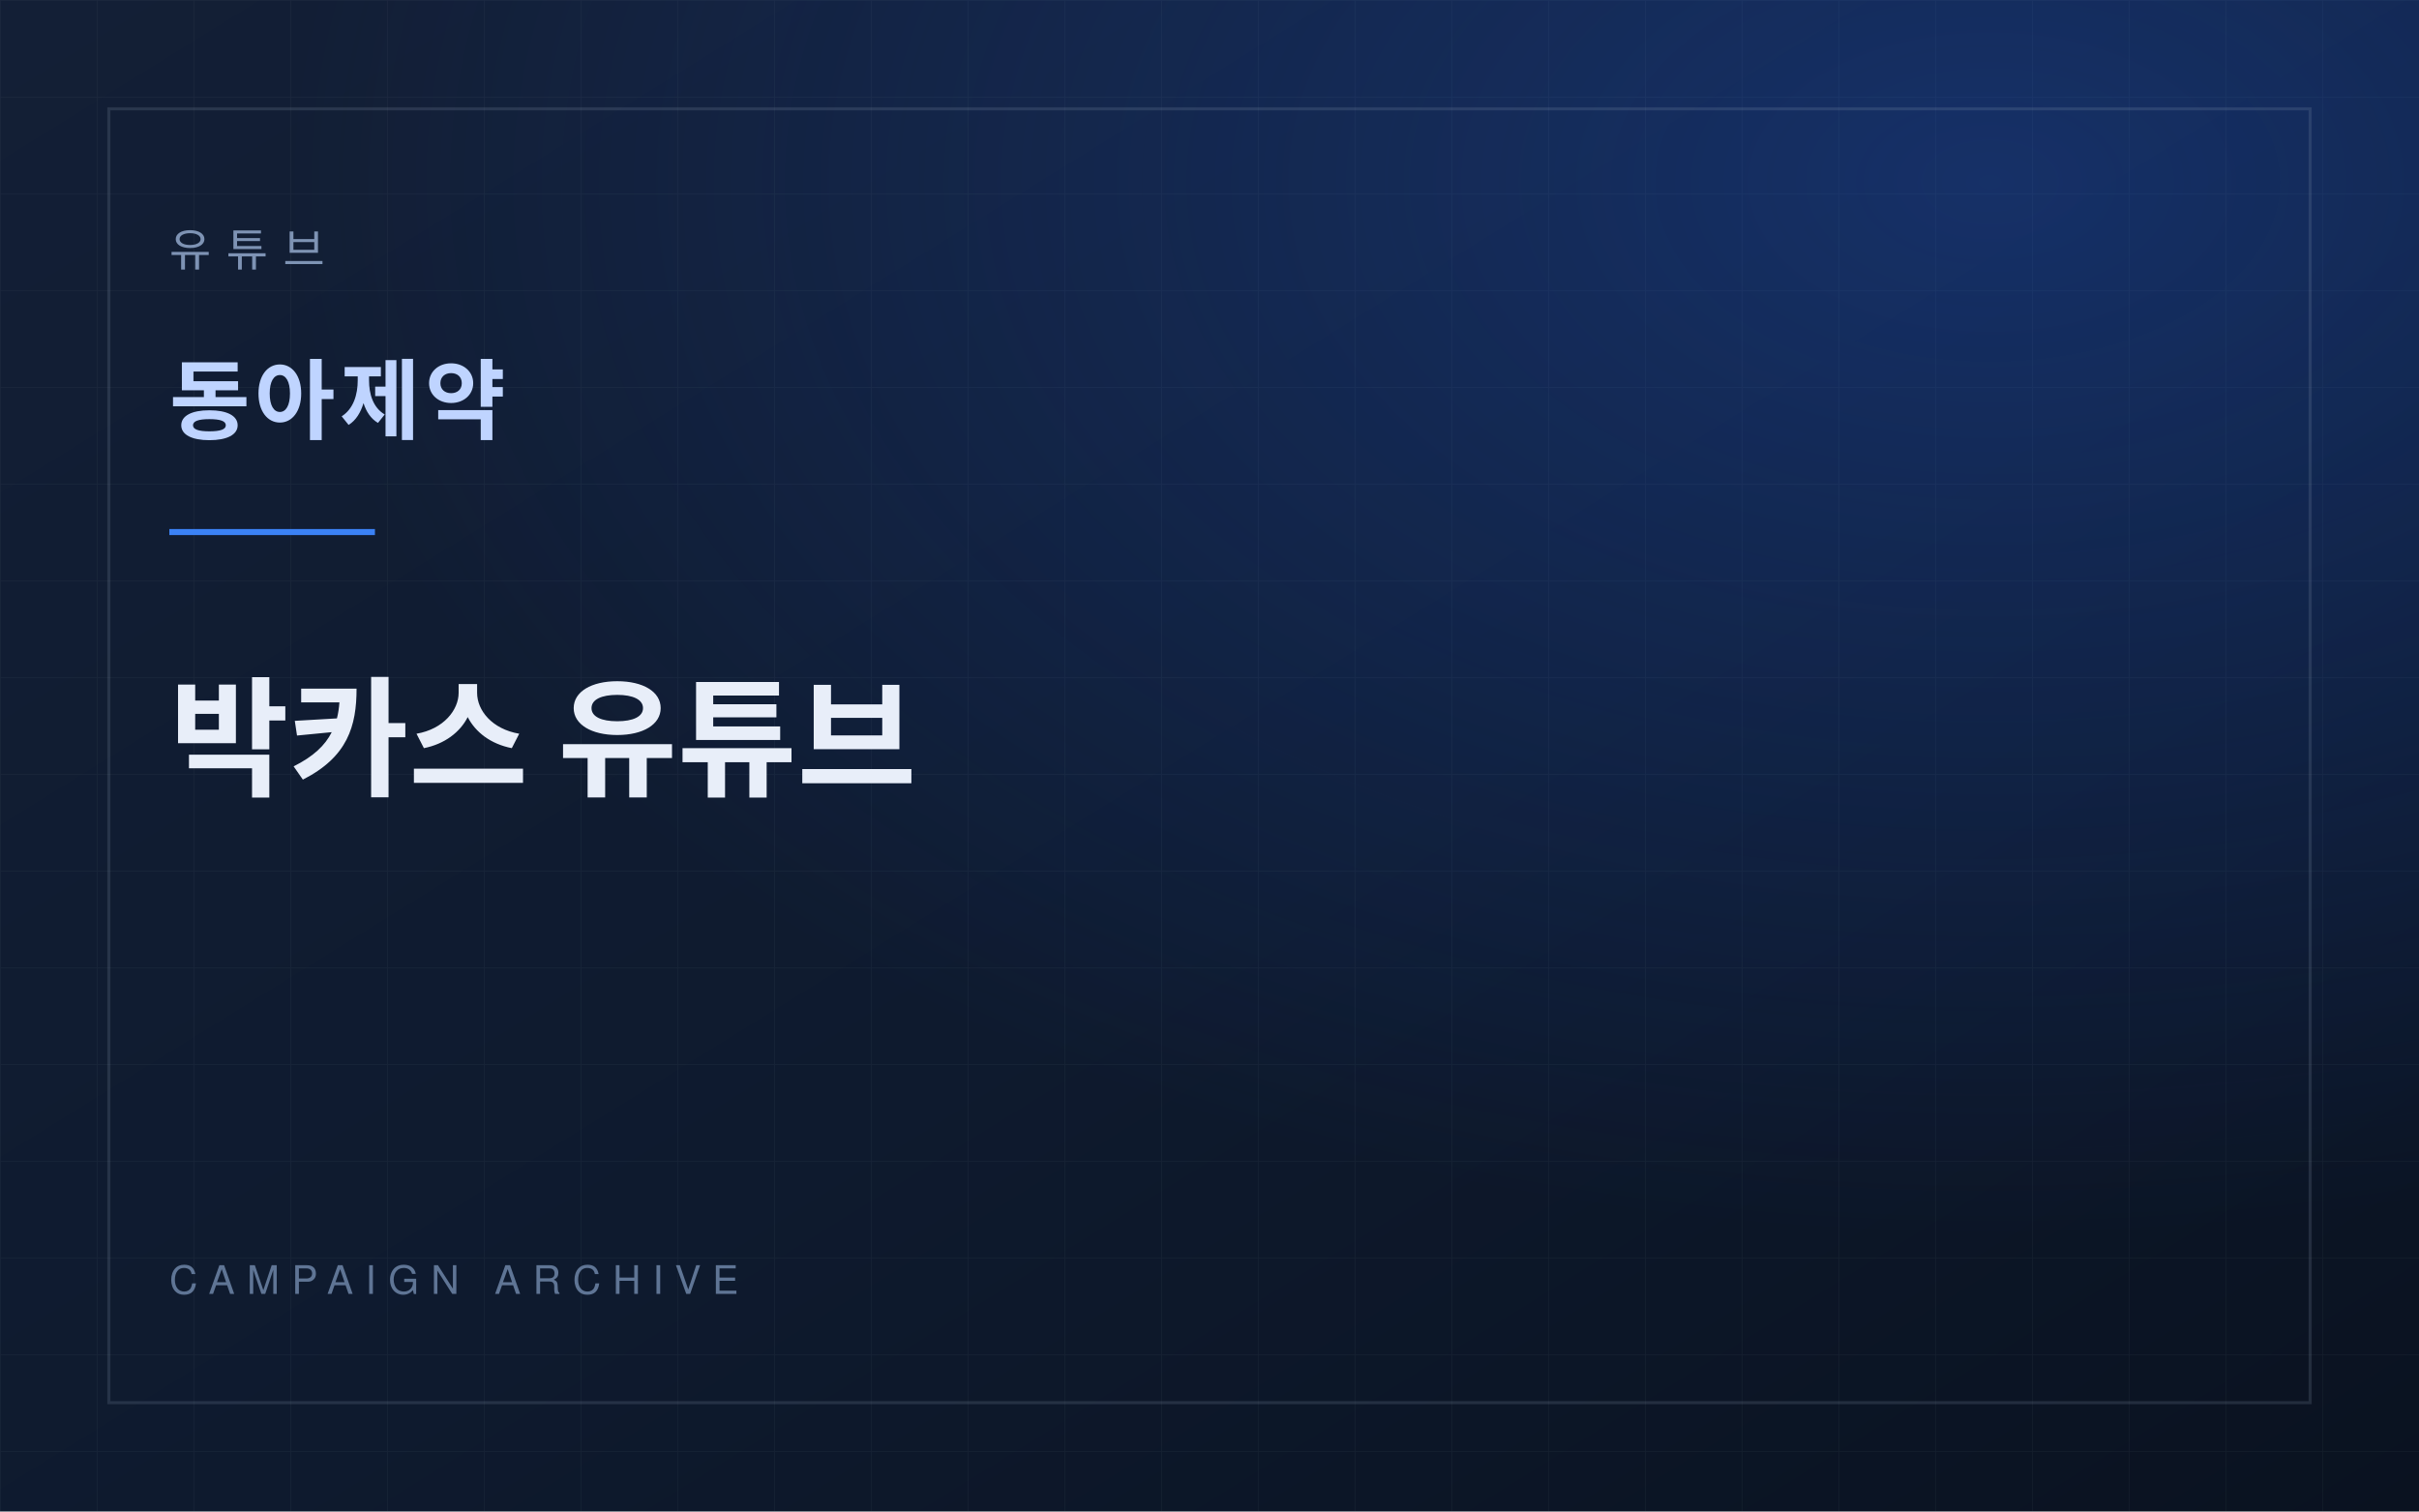
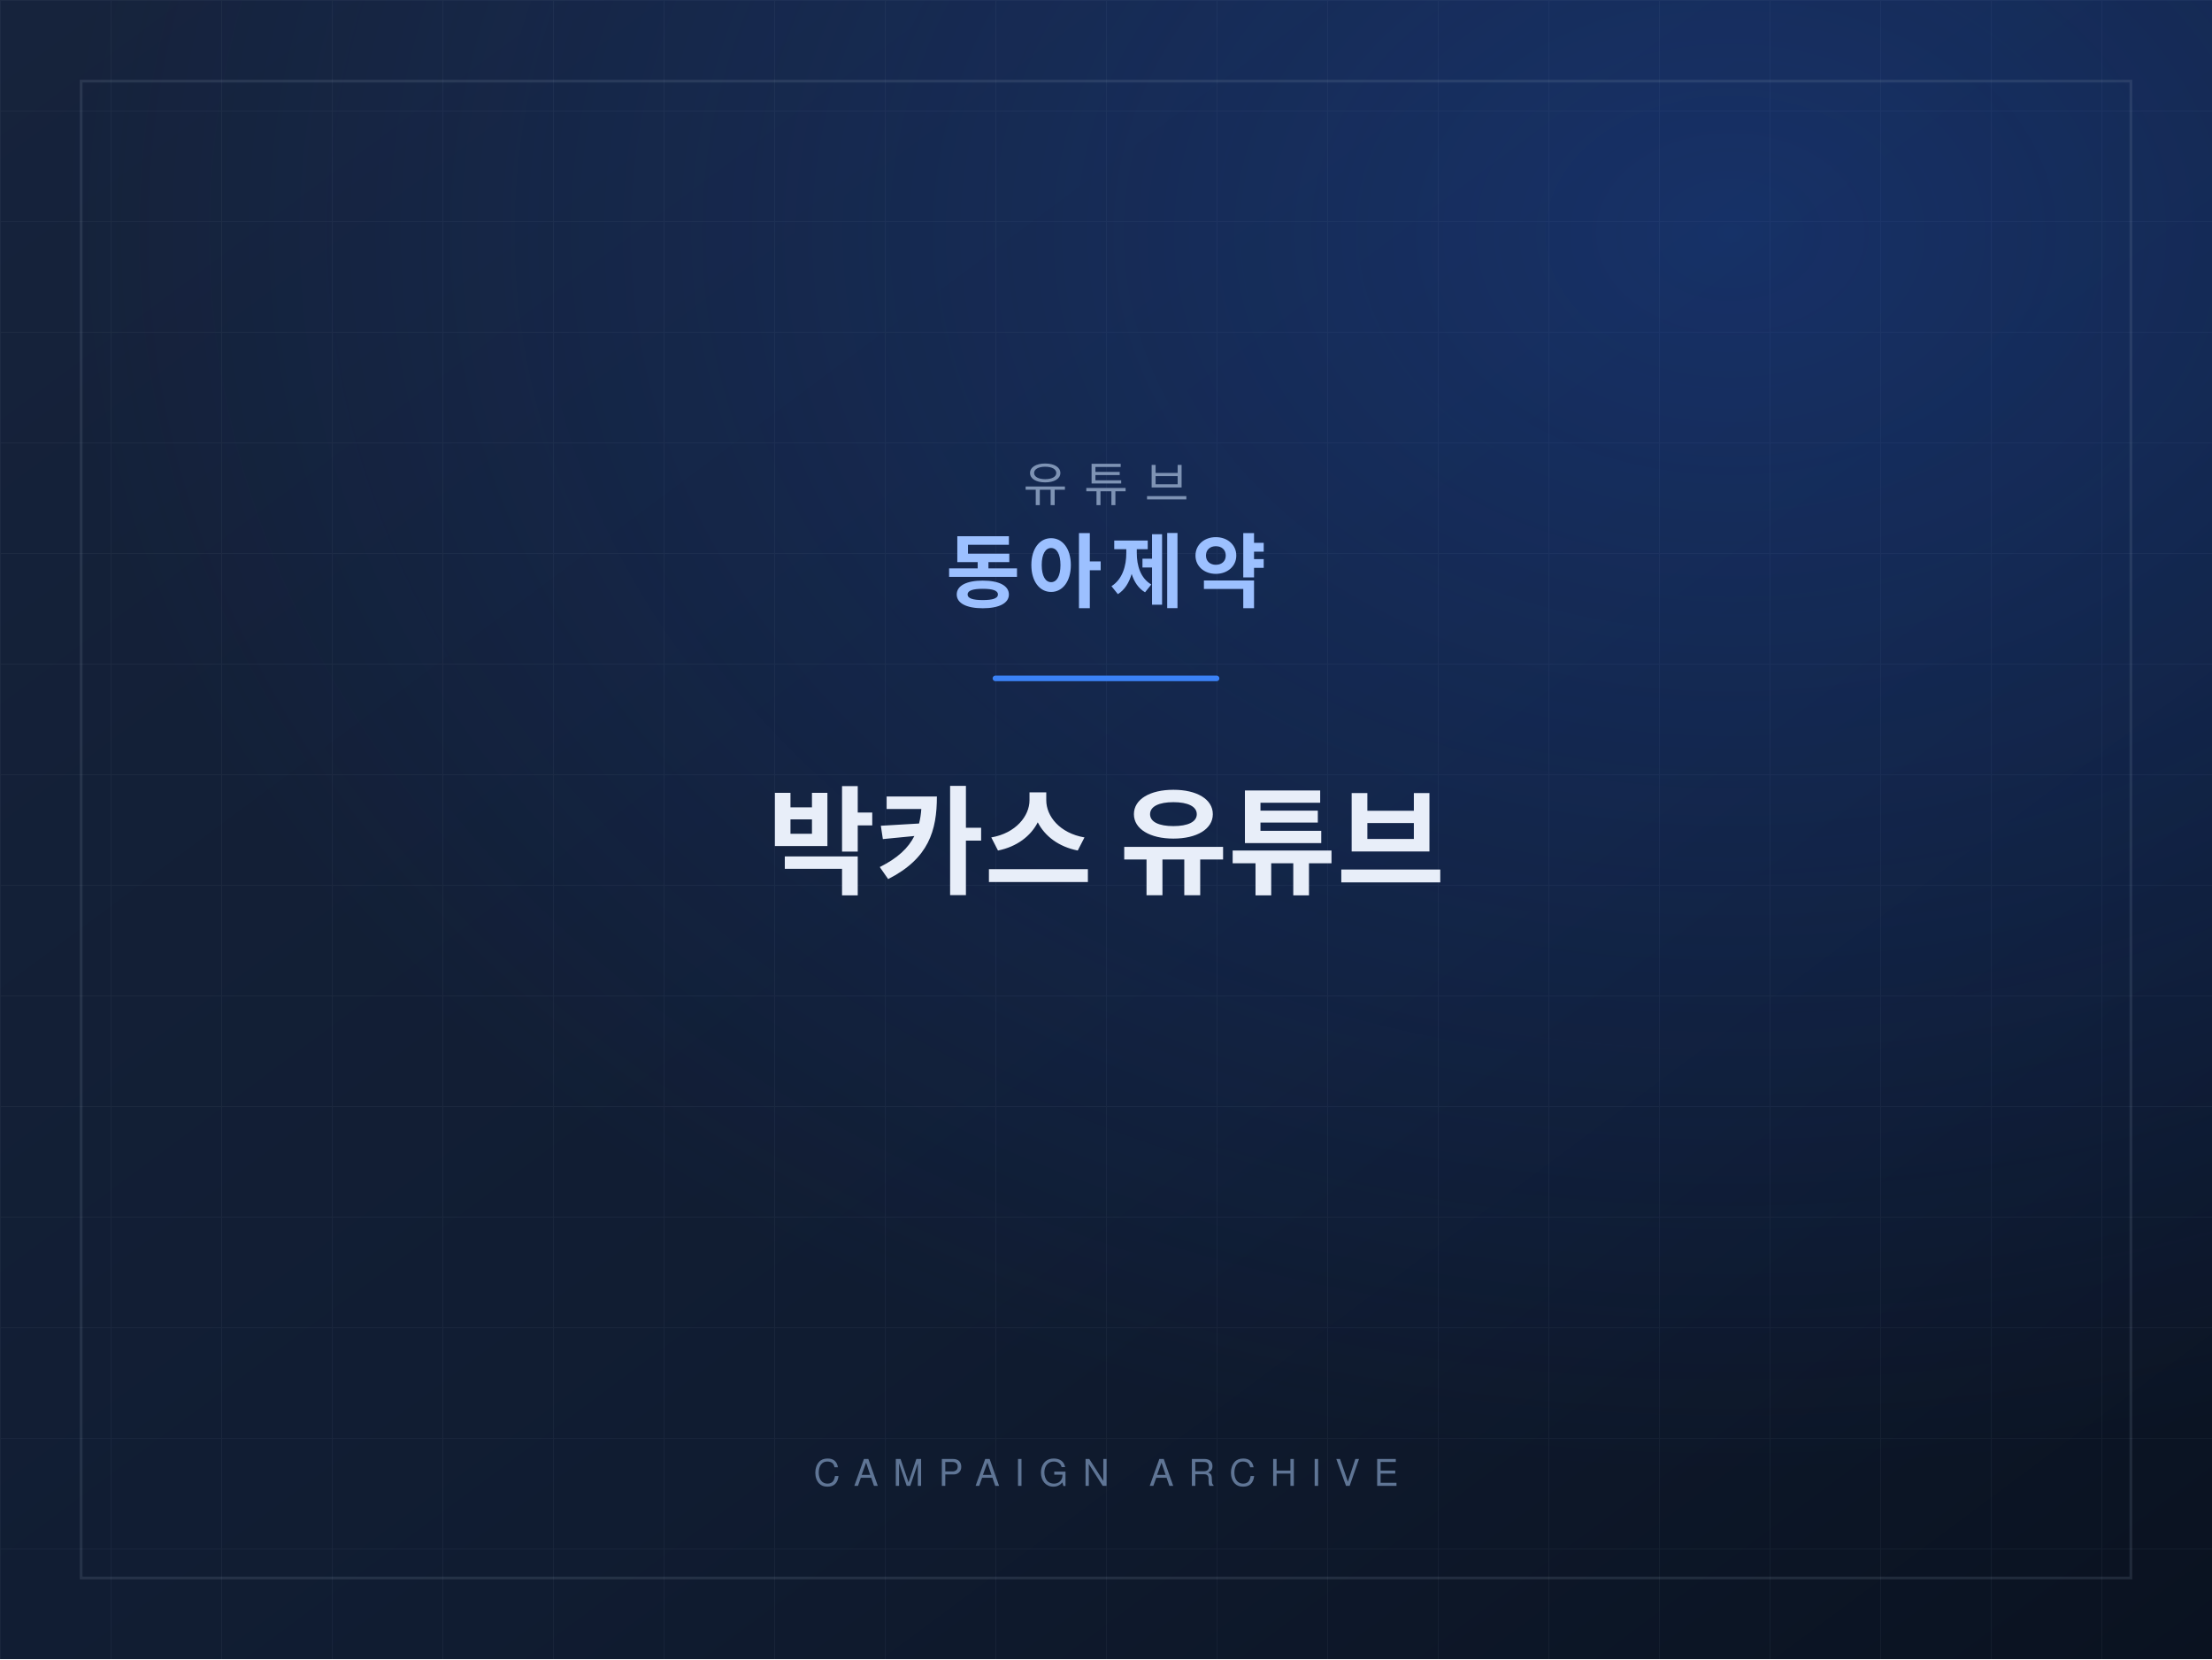
- <svg xmlns="http://www.w3.org/2000/svg" viewBox="0 0 1600 1000" width="1600" height="1000" role="img" aria-label="박카스 유튜브">
+ <svg xmlns="http://www.w3.org/2000/svg" viewBox="0 0 1200 900" width="1200" height="900" role="img" aria-label="박카스 유튜브 — 동아제약">
  <defs>
    <linearGradient id="g" x1="0" y1="0" x2="1" y2="1">
-       <stop offset="0" stop-color="#131F36" />
-       <stop offset="0.55" stop-color="#0E1A2E" />
+       <stop offset="0" stop-color="#16233C" />
+       <stop offset="0.6" stop-color="#101C31" />
      <stop offset="1" stop-color="#0A1220" />
    </linearGradient>
-     <radialGradient id="a" cx="0.82" cy="0.12" r="0.7">
-       <stop offset="0" stop-color="#2563EB" stop-opacity="0.30" />
+     <radialGradient id="a" cx="0.78" cy="0.14" r="0.75">
+       <stop offset="0" stop-color="#2563EB" stop-opacity="0.28" />
      <stop offset="1" stop-color="#2563EB" stop-opacity="0" />
    </radialGradient>
-     <pattern id="grid" width="64" height="64" patternUnits="userSpaceOnUse">
-       <path d="M64 0H0V64" fill="none" stroke="#94A3B8" stroke-opacity="0.07" stroke-width="1" />
+     <pattern id="grid" width="60" height="60" patternUnits="userSpaceOnUse">
+       <path d="M60 0H0V60" fill="none" stroke="#94A3B8" stroke-opacity="0.07" stroke-width="1" />
    </pattern>
  </defs>
-   <rect width="1600" height="1000" fill="url(#g)" />
-   <rect width="1600" height="1000" fill="url(#grid)" />
-   <rect width="1600" height="1000" fill="url(#a)" />
-   <rect x="72" y="72" width="1456" height="856" fill="none" stroke="#94A3B8" stroke-opacity="0.18" stroke-width="2" />
-   <text x="112" y="176" font-family="Helvetica,Arial,'Apple SD Gothic Neo','Noto Sans KR',sans-serif" font-size="30" letter-spacing="10" fill="#7E93B4">유튜브</text>
-   <text x="112" y="286" font-family="Helvetica,Arial,'Apple SD Gothic Neo','Noto Sans KR',sans-serif" font-size="58" font-weight="700" letter-spacing="3" fill="#BFD4FF">동아제약</text>
-   <line x1="112" y1="352" x2="248" y2="352" stroke="#3B82F6" stroke-width="4" />
-   <text x="112" y="520" font-family="'Apple SD Gothic Neo','Noto Sans KR',Malgun,sans-serif" font-size="86" font-weight="800" fill="#E8EEF9">박카스 유튜브</text>
-   <text x="112" y="856" font-family="Helvetica,Arial,'Apple SD Gothic Neo',sans-serif" font-size="26" letter-spacing="8" fill="#5F7595">CAMPAIGN ARCHIVE</text>
+   <rect width="1200" height="900" fill="url(#g)" />
+   <rect width="1200" height="900" fill="url(#grid)" />
+   <rect width="1200" height="900" fill="url(#a)" />
+   <rect x="44" y="44" width="1112" height="812" fill="none" stroke="#94A3B8" stroke-opacity="0.16" stroke-width="1.5" />
+   <text x="600" y="272" text-anchor="middle" font-family="Helvetica,Arial,'Apple SD Gothic Neo',sans-serif" font-size="26" letter-spacing="9" fill="#7E93B4">유튜브</text>
+   <text x="600" y="326" text-anchor="middle" font-family="Helvetica,Arial,'Apple SD Gothic Neo','Noto Sans KR',sans-serif" font-size="44" font-weight="600" letter-spacing="4" fill="#9CC0FF">동아제약</text>
+   <line x1="540" y1="368" x2="660" y2="368" stroke="#3B82F6" stroke-width="3" stroke-linecap="round" />
+   <text x="600" y="480" text-anchor="middle" font-family="'Apple SD Gothic Neo','Noto Sans KR','Malgun Gothic',Pretendard,sans-serif" font-size="64" font-weight="700" fill="#E8EEF9">박카스 유튜브</text>
+   <text x="600" y="806" text-anchor="middle" font-family="Helvetica,Arial,sans-serif" font-size="20" letter-spacing="8" fill="#5F7595">CAMPAIGN ARCHIVE</text>
</svg>
